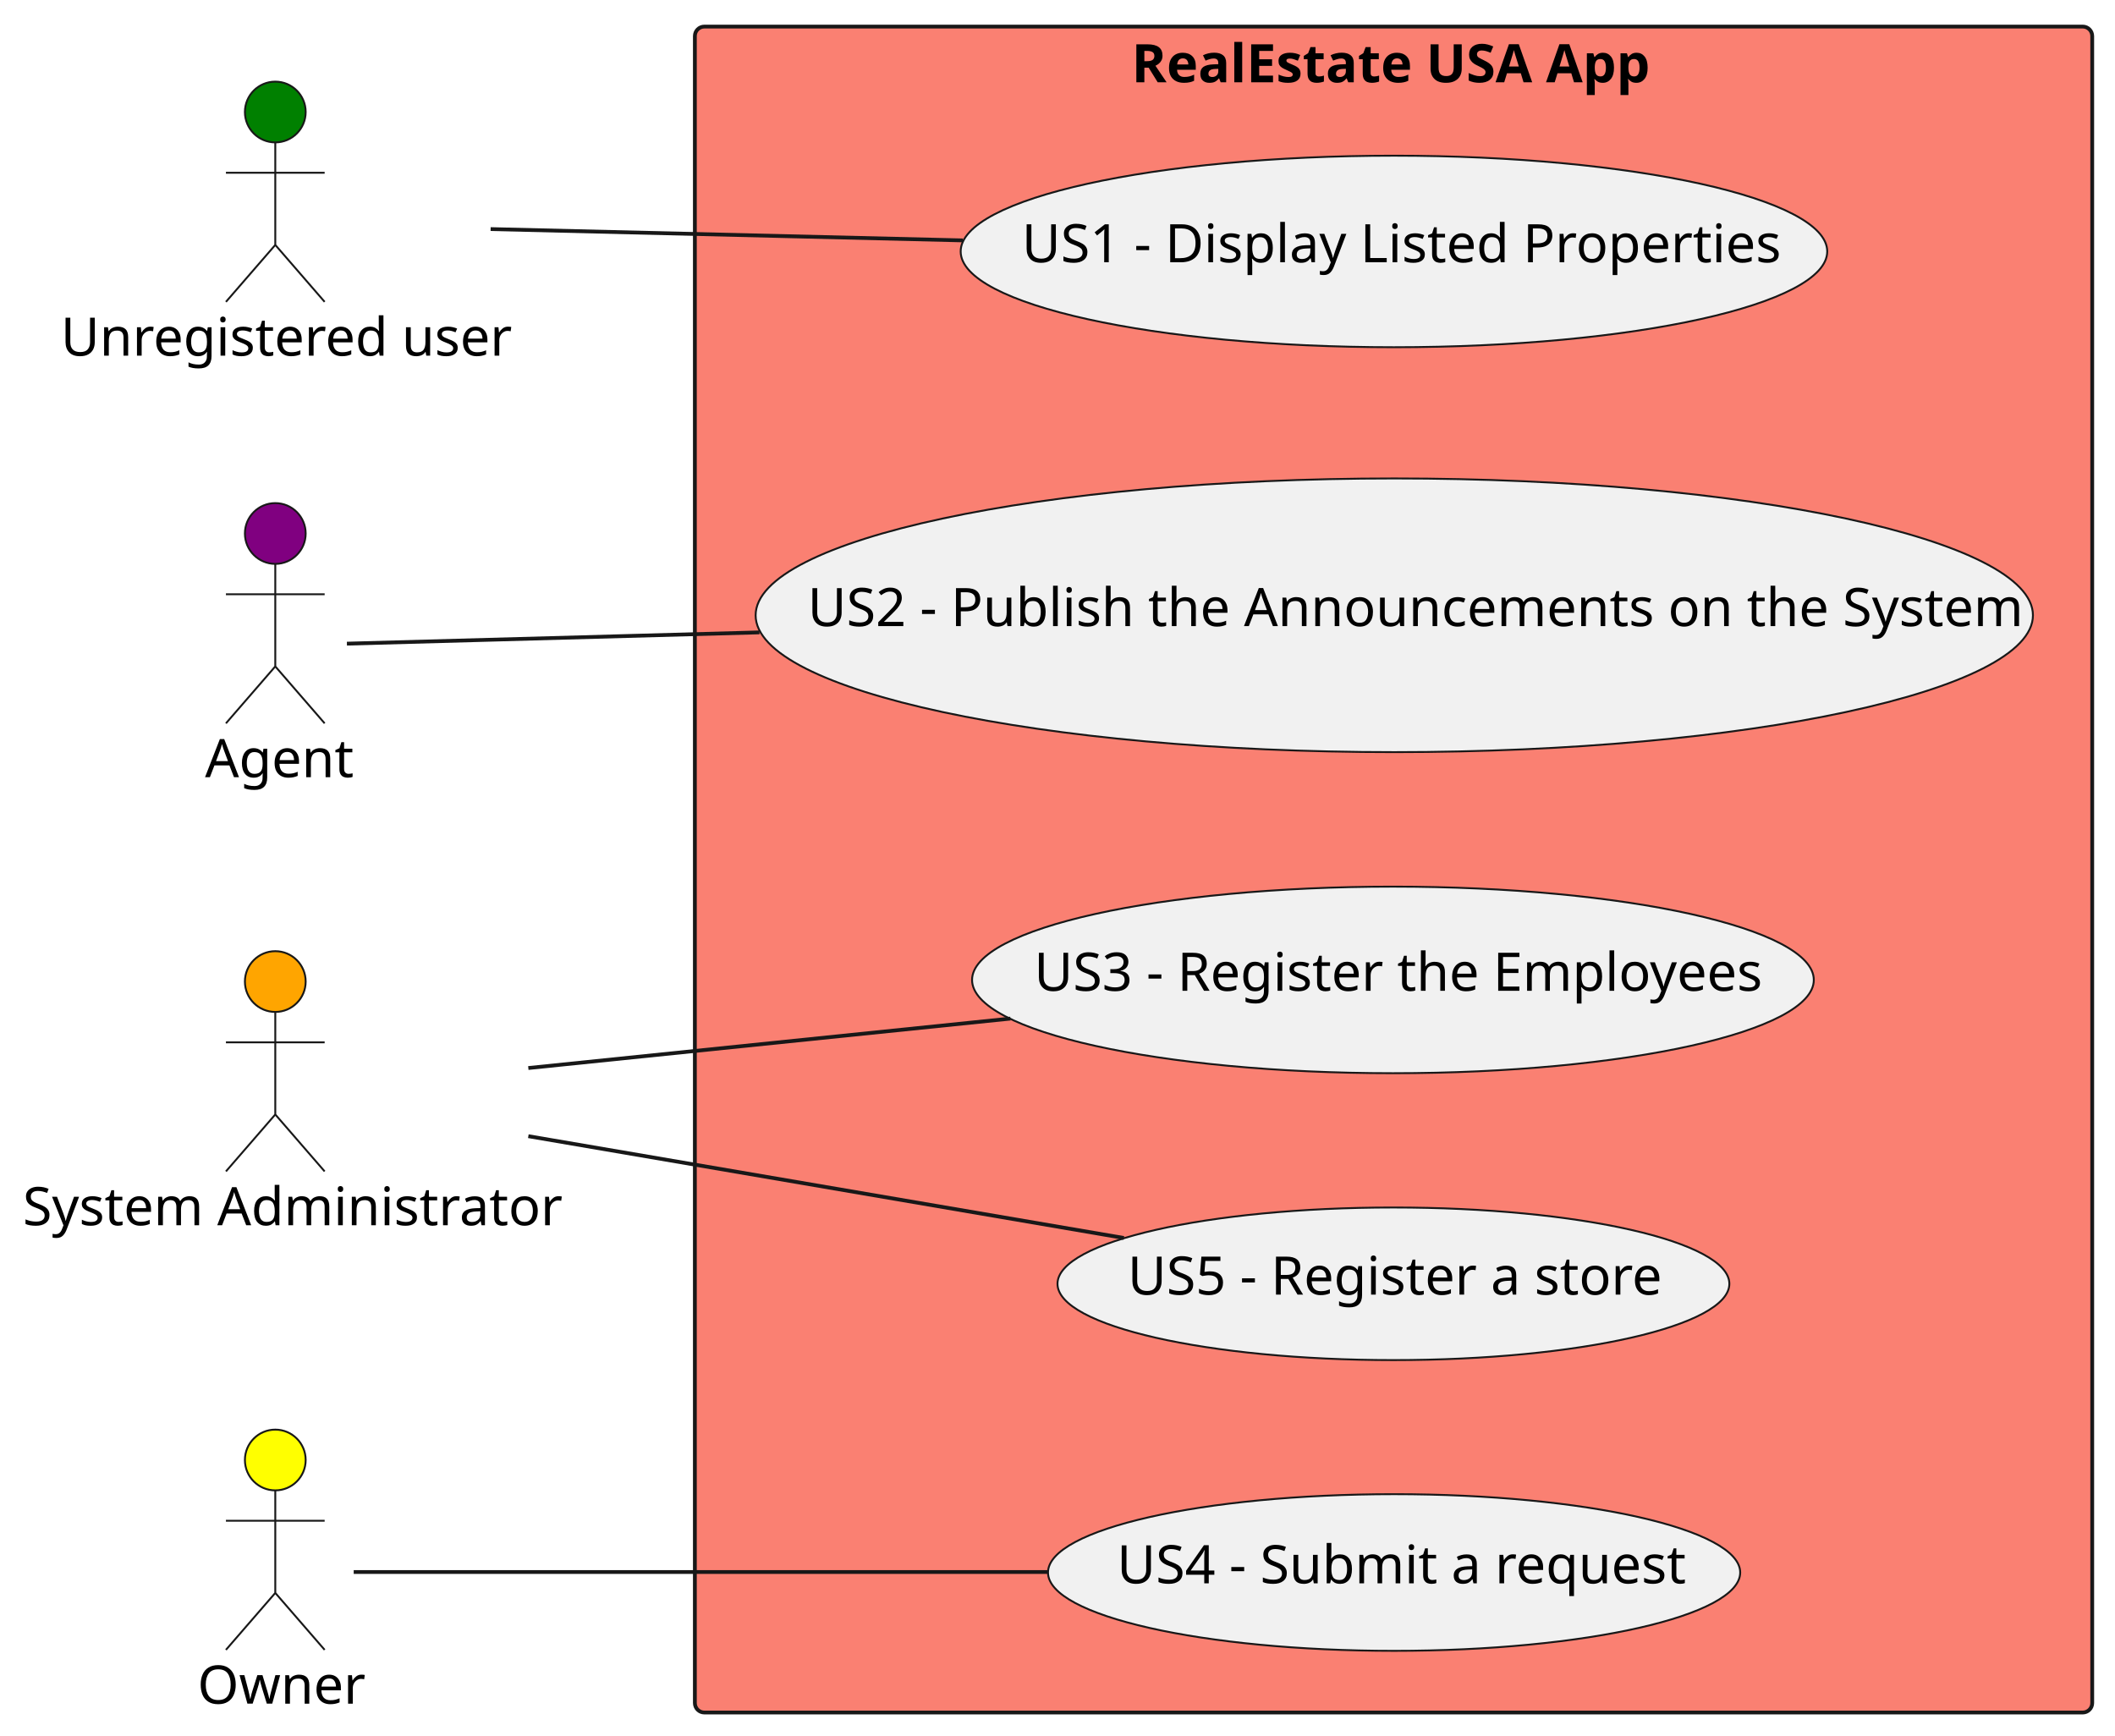
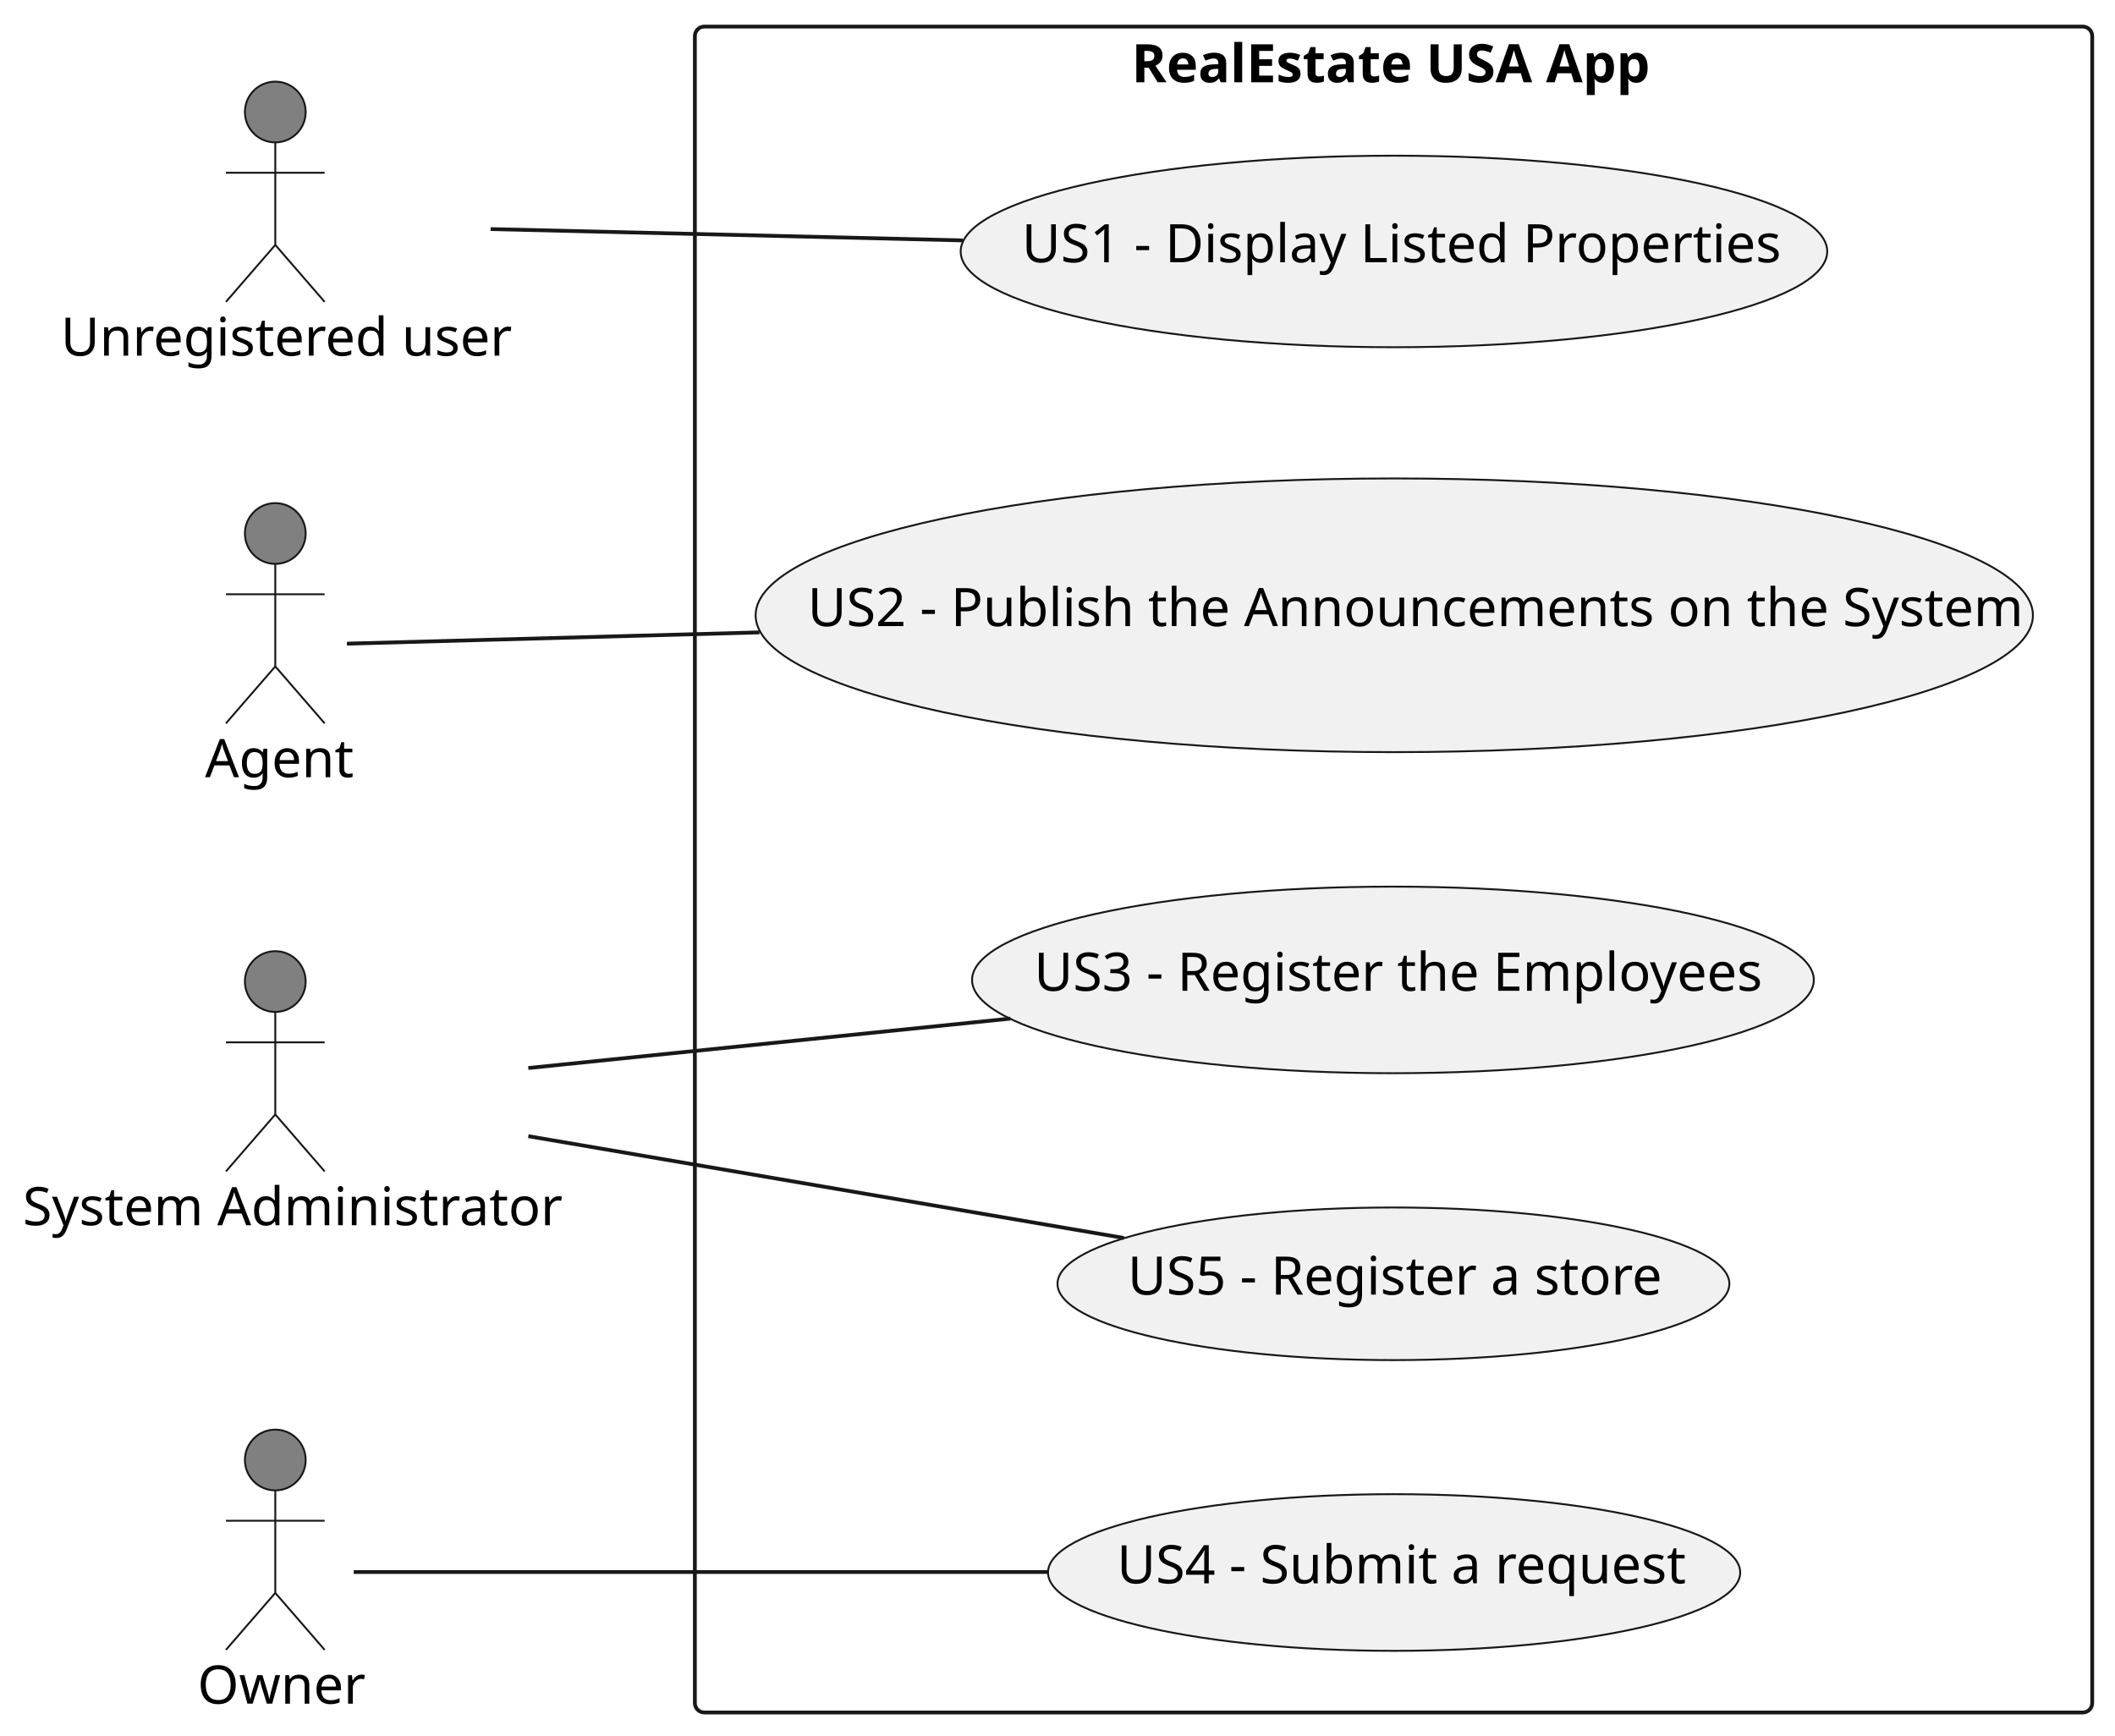
<svg xmlns="http://www.w3.org/2000/svg" contentStyleType="text/css" height="457px" preserveAspectRatio="none" style="width:557px;height:457px;background:#FFFFFF;" version="1.1" viewBox="0 0 557 457" width="557px" zoomAndPan="magnify">
  <defs />
  <g>
    <g id="cluster_RealEstate USA App">
-       <rect fill="#FA8072" height="444" rx="2.5" ry="2.5" style="stroke:#181818;stroke-width:1.0;" width="368" x="183" y="7" />
+       <rect fill="none" height="444" rx="2.5" ry="2.5" style="stroke:#181818;stroke-width:1.0;" width="368" x="183" y="7" />
      <text fill="#000000" font-family="sans-serif" font-size="14" font-weight="bold" lengthAdjust="spacing" textLength="138" x="298" y="21.674">RealEstate USA App</text>
    </g>
    <g id="elem_UC1">
      <ellipse cx="367.108" cy="66.222" fill="#F1F1F1" rx="114.108" ry="25.222" style="stroke:#181818;stroke-width:0.5;" />
      <text fill="#000000" font-family="sans-serif" font-size="14" lengthAdjust="spacing" textLength="196" x="269.108" y="69.075">US1 - Display Listed Properties</text>
    </g>
    <g id="elem_UC2">
      <ellipse cx="367.194" cy="162.039" fill="#F1F1F1" rx="168.194" ry="36.039" style="stroke:#181818;stroke-width:0.5;" />
      <text fill="#000000" font-family="sans-serif" font-size="14" lengthAdjust="spacing" textLength="309" x="212.694" y="164.892">US2 - Publish the Announcements on the System</text>
    </g>
    <g id="elem_UC4">
      <ellipse cx="367.147" cy="414.129" fill="#F1F1F1" rx="91.147" ry="20.629" style="stroke:#181818;stroke-width:0.5;" />
      <text fill="#000000" font-family="sans-serif" font-size="14" lengthAdjust="spacing" textLength="146" x="294.147" y="416.983">US4 - Submit a request</text>
    </g>
    <g id="elem_UC5">
      <ellipse cx="366.969" cy="338.094" fill="#F1F1F1" rx="88.469" ry="20.094" style="stroke:#181818;stroke-width:0.5;" />
      <text fill="#000000" font-family="sans-serif" font-size="14" lengthAdjust="spacing" textLength="140" x="296.969" y="340.947">US5 - Register a store</text>
    </g>
    <g id="elem_UC3">
      <ellipse cx="366.839" cy="258.068" fill="#F1F1F1" rx="110.839" ry="24.568" style="stroke:#181818;stroke-width:0.5;" />
      <text fill="#000000" font-family="sans-serif" font-size="14" lengthAdjust="spacing" textLength="189" x="272.339" y="260.921">US3 - Register the Employees</text>
    </g>
    <g id="elem_unUser">
-       <ellipse cx="72.5" cy="29.5" fill="#008000" rx="8" ry="8" style="stroke:#181818;stroke-width:0.5;" />
+       <ellipse cx="72.5" cy="29.5" fill="#808080" rx="8" ry="8" style="stroke:#181818;stroke-width:0.5;" />
      <path d="M72.5,37.5 L72.5,64.5 M59.5,45.5 L85.5,45.5 M72.5,64.5 L59.5,79.5 M72.5,64.5 L85.5,79.5 " fill="none" style="stroke:#181818;stroke-width:0.5;" />
      <text fill="#000000" font-family="sans-serif" font-size="14" lengthAdjust="spacing" textLength="113" x="16" y="93.674">Unregistered user</text>
    </g>
    <g id="elem_Agent">
-       <ellipse cx="72.5" cy="140.5" fill="#800080" rx="8" ry="8" style="stroke:#181818;stroke-width:0.5;" />
+       <ellipse cx="72.5" cy="140.5" fill="#808080" rx="8" ry="8" style="stroke:#181818;stroke-width:0.5;" />
      <path d="M72.5,148.5 L72.5,175.5 M59.5,156.5 L85.5,156.5 M72.5,175.5 L59.5,190.5 M72.5,175.5 L85.5,190.5 " fill="none" style="stroke:#181818;stroke-width:0.5;" />
      <text fill="#000000" font-family="sans-serif" font-size="14" lengthAdjust="spacing" textLength="37" x="54" y="204.674">Agent</text>
    </g>
    <g id="elem_Admin">
-       <ellipse cx="72.5" cy="258.5" fill="#FFA500" rx="8" ry="8" style="stroke:#181818;stroke-width:0.5;" />
+       <ellipse cx="72.5" cy="258.5" fill="#808080" rx="8" ry="8" style="stroke:#181818;stroke-width:0.5;" />
      <path d="M72.5,266.5 L72.5,293.5 M59.5,274.5 L85.5,274.5 M72.5,293.5 L59.5,308.5 M72.5,293.5 L85.5,308.5 " fill="none" style="stroke:#181818;stroke-width:0.5;" />
      <text fill="#000000" font-family="sans-serif" font-size="14" lengthAdjust="spacing" textLength="133" x="6" y="322.674">System Administrator</text>
    </g>
    <g id="elem_Owner">
-       <ellipse cx="72.5" cy="384.5" fill="#FFFF00" rx="8" ry="8" style="stroke:#181818;stroke-width:0.5;" />
+       <ellipse cx="72.5" cy="384.5" fill="#808080" rx="8" ry="8" style="stroke:#181818;stroke-width:0.5;" />
      <path d="M72.5,392.5 L72.5,419.5 M59.5,400.5 L85.5,400.5 M72.5,419.5 L59.5,434.5 M72.5,419.5 L85.5,434.5 " fill="none" style="stroke:#181818;stroke-width:0.5;" />
      <text fill="#000000" font-family="sans-serif" font-size="14" lengthAdjust="spacing" textLength="41" x="52" y="448.674">Owner</text>
    </g>
    <g id="link_unUser_UC1">
      <path d="M129.21,60.33 C164.35,61.17 210.98,62.29 253.57,63.31 " fill="none" id="unUser-UC1" style="stroke:#181818;stroke-width:1.0;" />
    </g>
    <g id="link_Agent_UC2">
      <path d="M91.36,169.51 C114.12,168.89 155.84,167.75 200.01,166.54 " fill="none" id="Agent-UC2" style="stroke:#181818;stroke-width:1.0;" />
    </g>
    <g id="link_Admin_UC5">
      <path d="M139.14,299.22 C185.8,307.2 248.37,317.89 295.98,326.03 " fill="none" id="Admin-UC5" style="stroke:#181818;stroke-width:1.0;" />
    </g>
    <g id="link_Admin_UC3">
      <path d="M139.14,281.27 C176.54,277.43 224.15,272.55 266.1,268.25 " fill="none" id="Admin-UC3" style="stroke:#181818;stroke-width:1.0;" />
    </g>
    <g id="link_Owner_UC4">
      <path d="M93.15,414 C129.97,414 211.47,414 275.87,414 " fill="none" id="Owner-UC4" style="stroke:#181818;stroke-width:1.0;" />
    </g>
  </g>
</svg>
